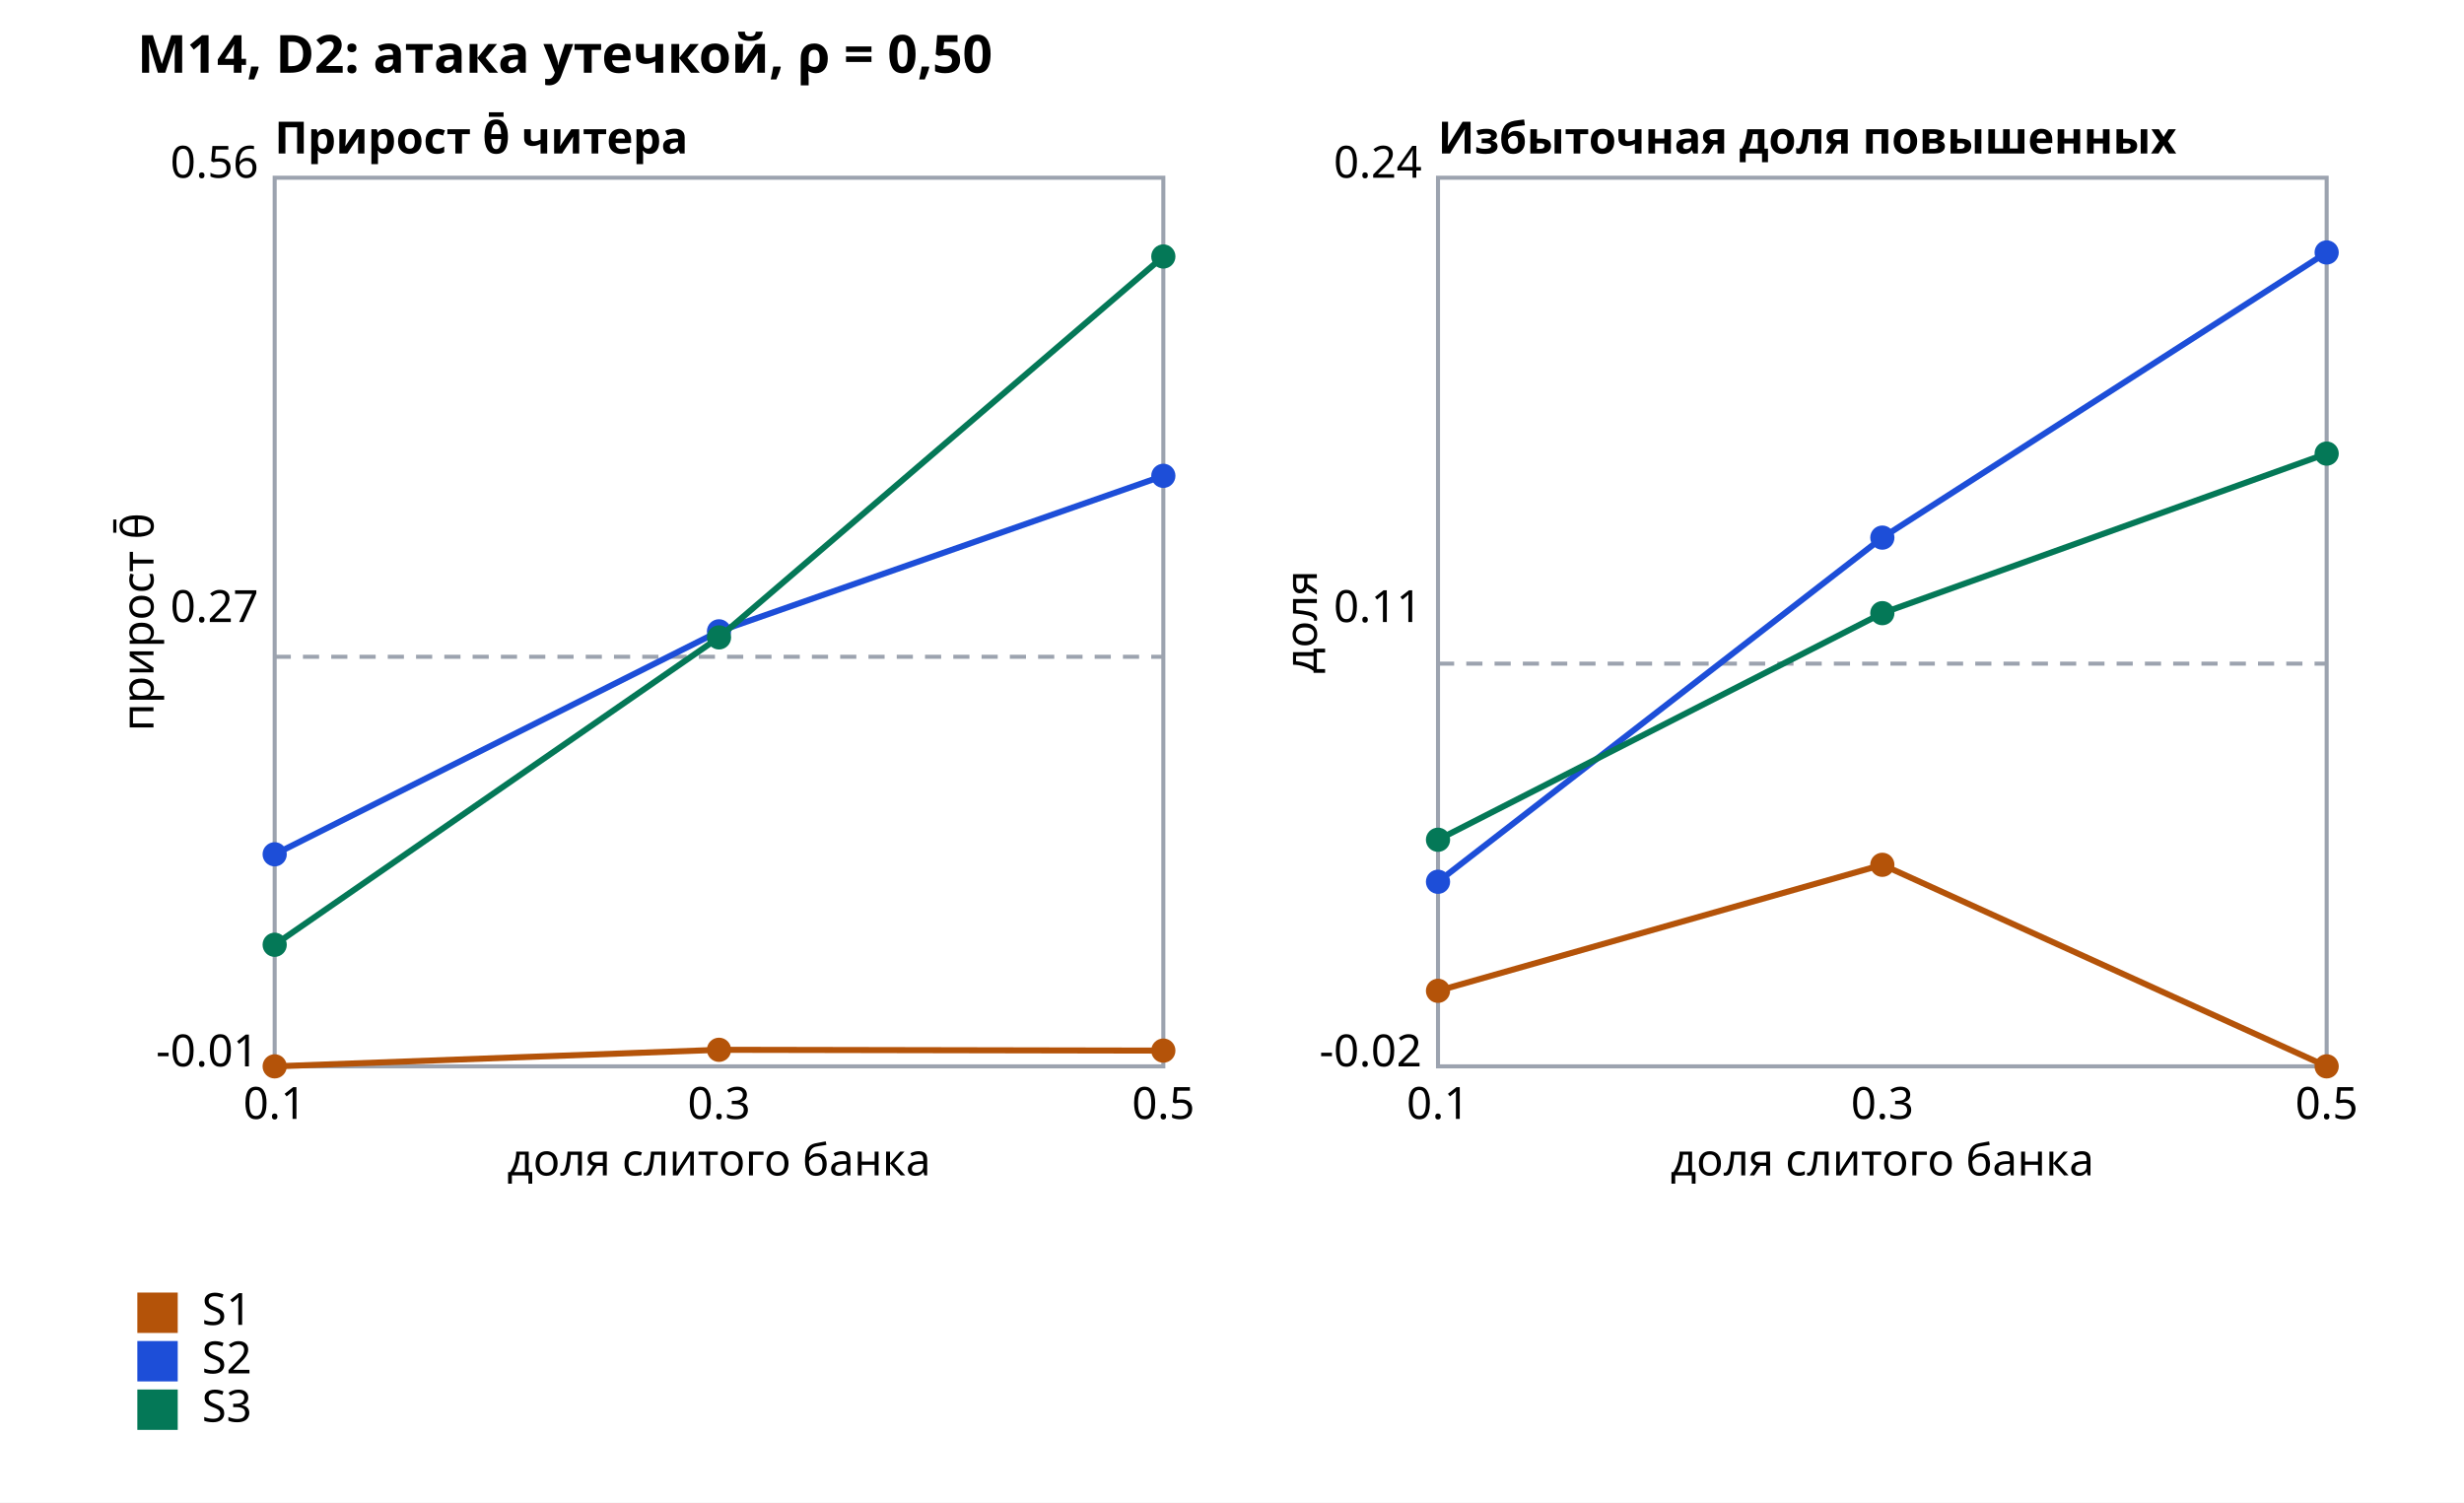
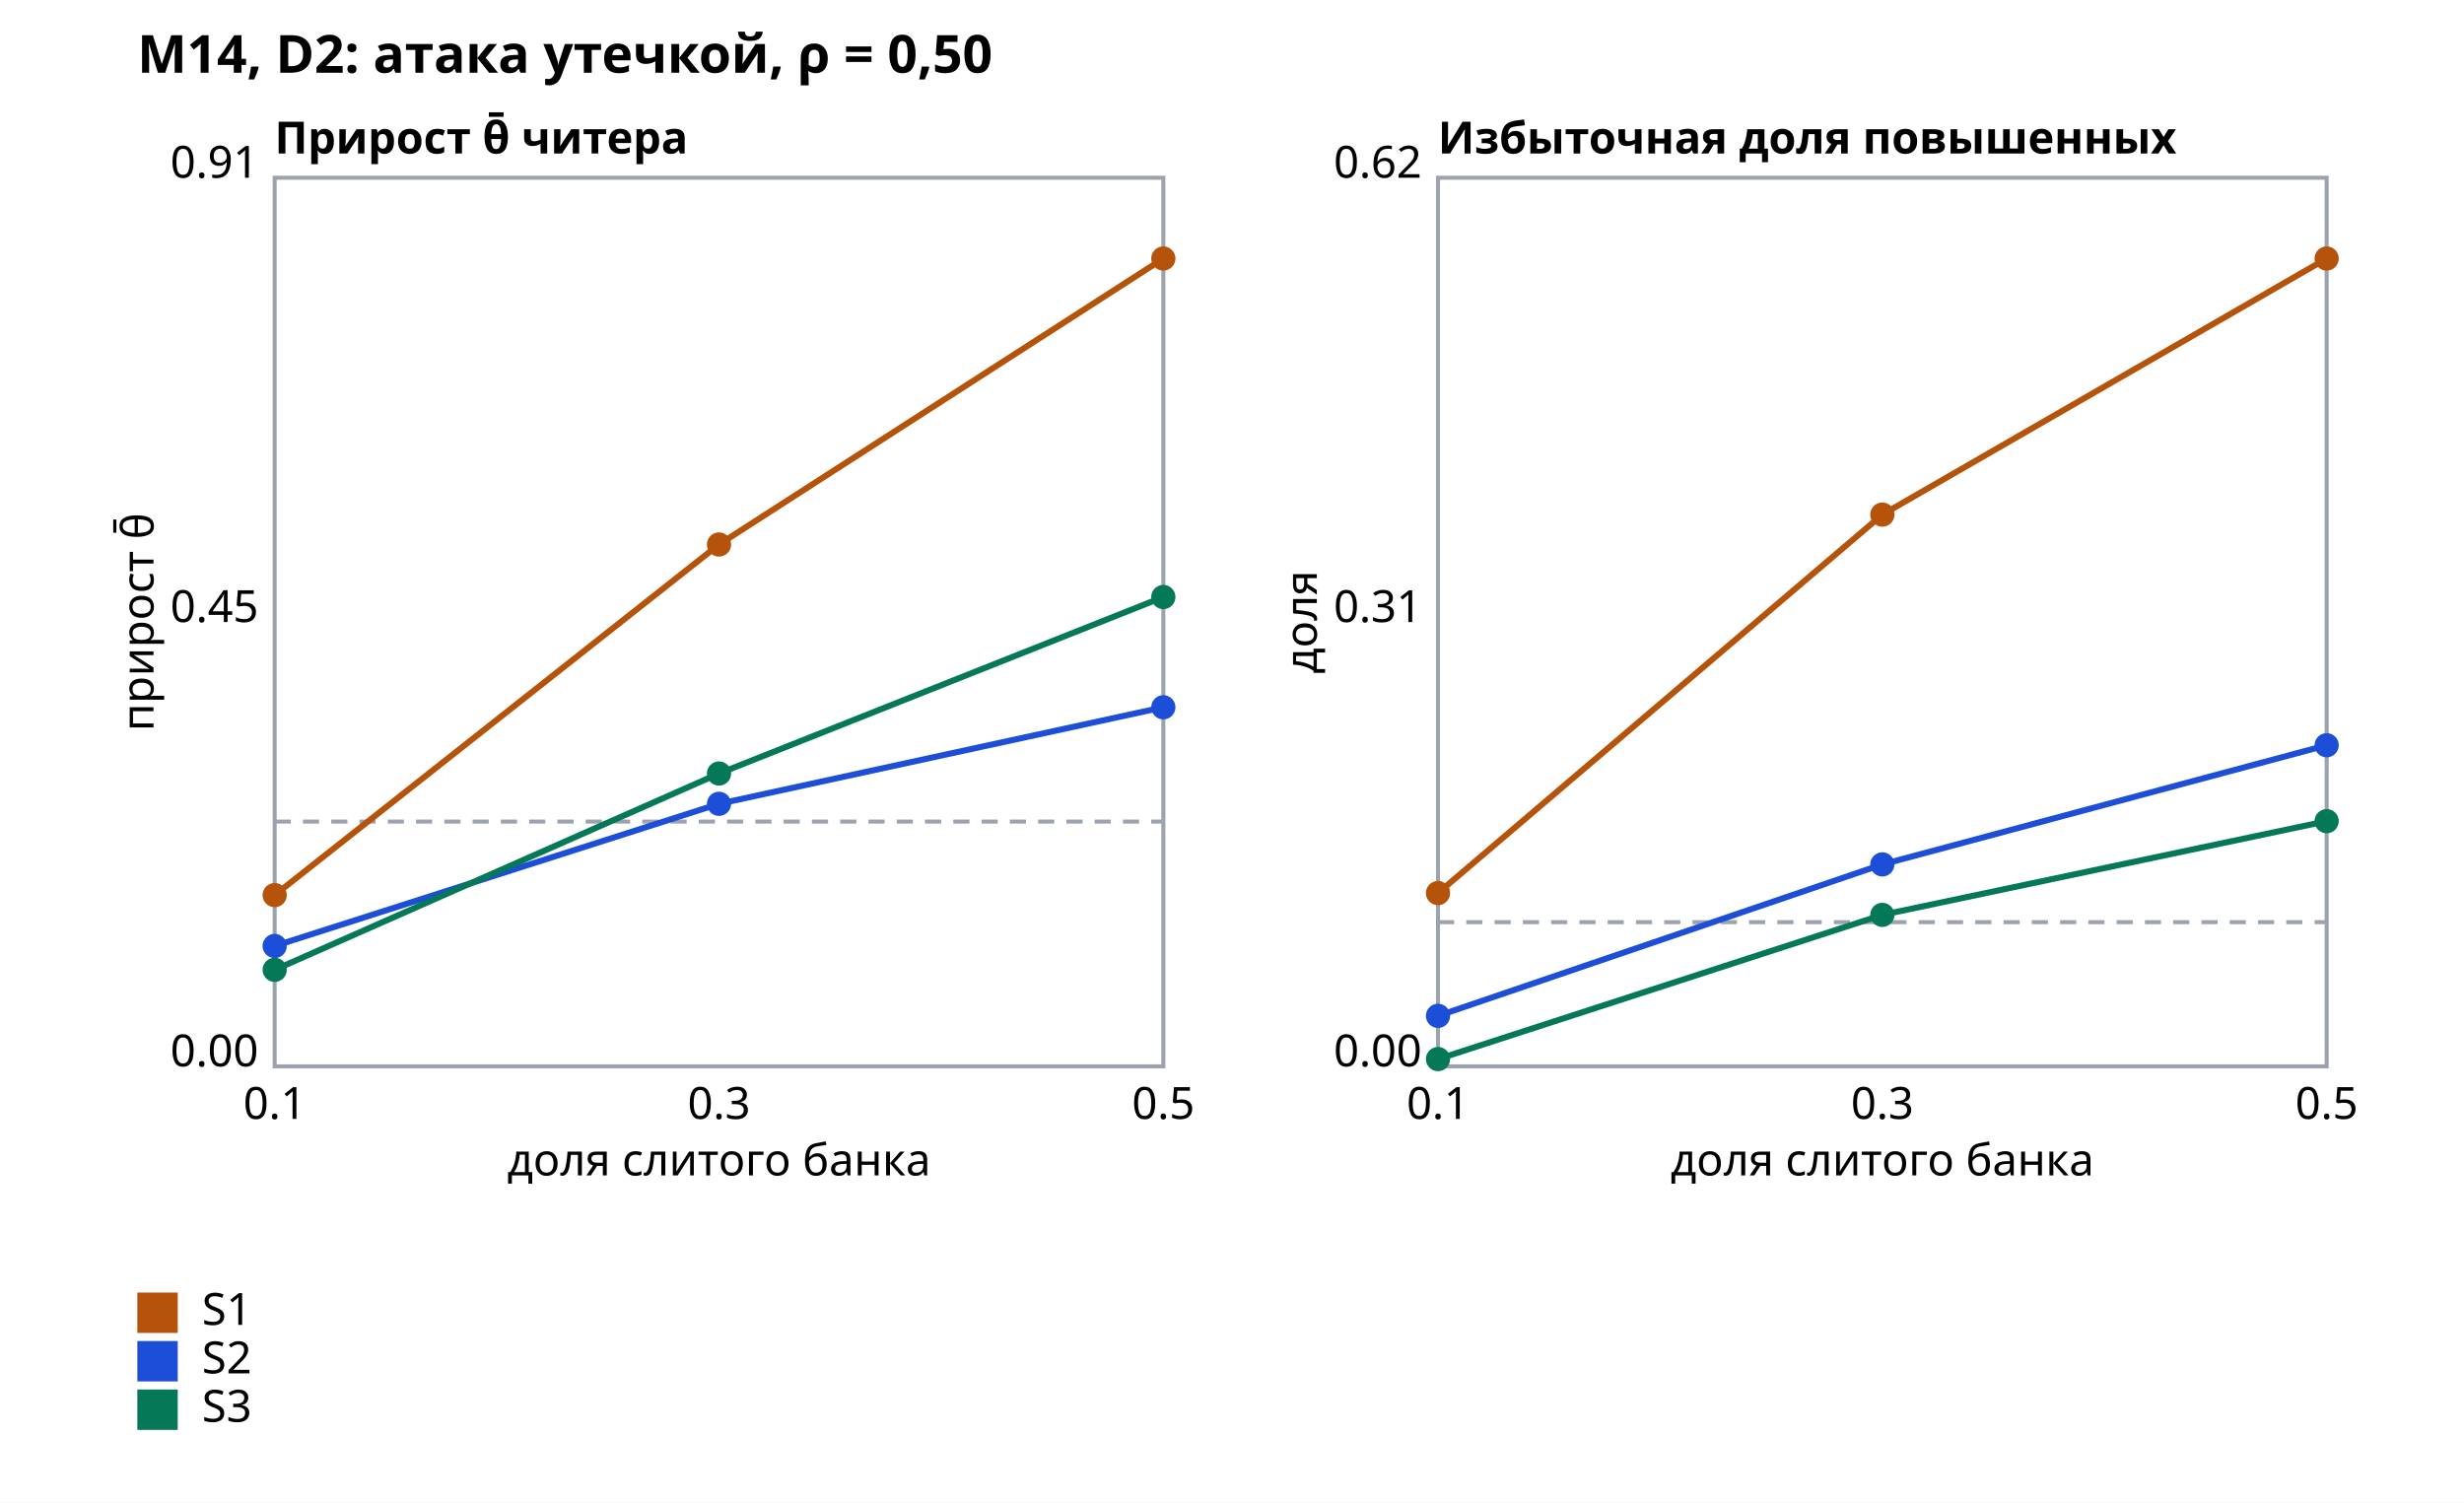
<svg xmlns="http://www.w3.org/2000/svg" width="610" height="372" viewBox="0 0 610 372" font-family="sans-serif" font-size="11">
  <rect width="610" height="372" fill="#ffffff" />
  <text x="34" y="18" font-size="13" font-weight="bold">M14, D2: атака утечкой, ρ = 0,50</text>
  <text x="68" y="38" font-weight="bold">Прирост θ̄ читера</text>
  <rect x="68" y="44" width="220" height="220" fill="none" stroke="#9ca3af" />
  <text x="68.0" y="277.0" text-anchor="middle">0.1</text>
  <text x="178.0" y="277.0" text-anchor="middle">0.3</text>
  <text x="288.0" y="277.0" text-anchor="middle">0.5</text>
-   <text x="64.0" y="264.0" text-anchor="end">-0.01</text>
-   <text x="64.0" y="154.0" text-anchor="end">0.27</text>
-   <text x="64.0" y="44.0" text-anchor="end">0.56</text>
-   <line x1="68.0" y1="162.6" x2="288.0" y2="162.6" stroke="#9ca3af" stroke-dasharray="4 3" />
+   <text x="64.0" y="264.0" text-anchor="end">0.00</text>
+   <text x="64.0" y="154.0" text-anchor="end">0.45</text>
+   <text x="64.0" y="44.0" text-anchor="end">0.91</text>
+   <line x1="68.0" y1="203.4" x2="288.0" y2="203.4" stroke="#9ca3af" stroke-dasharray="4 3" />
  <text x="178.0" y="291.0" text-anchor="middle">доля слитого банка</text>
  <text x="38.0" y="154.0" text-anchor="middle" transform="rotate(-90 38.0 154.0)">прирост θ̄</text>
-   <polyline fill="none" stroke="#b45309" stroke-width="1.5" points="68.0,264.0 178.0,259.9 288.0,260.1" />
-   <circle cx="68.0" cy="264.0" r="3" fill="#b45309" />
-   <circle cx="178.0" cy="259.9" r="3" fill="#b45309" />
-   <circle cx="288.0" cy="260.1" r="3" fill="#b45309" />
-   <polyline fill="none" stroke="#1d4ed8" stroke-width="1.5" points="68.0,211.5 178.0,156.3 288.0,117.8" />
-   <circle cx="68.0" cy="211.5" r="3" fill="#1d4ed8" />
-   <circle cx="178.0" cy="156.3" r="3" fill="#1d4ed8" />
-   <circle cx="288.0" cy="117.8" r="3" fill="#1d4ed8" />
-   <polyline fill="none" stroke="#047857" stroke-width="1.5" points="68.0,233.9 178.0,157.8 288.0,63.5" />
-   <circle cx="68.0" cy="233.9" r="3" fill="#047857" />
-   <circle cx="178.0" cy="157.8" r="3" fill="#047857" />
-   <circle cx="288.0" cy="63.5" r="3" fill="#047857" />
+   <polyline fill="none" stroke="#b45309" stroke-width="1.5" points="68.0,221.6 178.0,134.8 288.0,64.0" />
+   <circle cx="68.0" cy="221.6" r="3" fill="#b45309" />
+   <circle cx="178.0" cy="134.8" r="3" fill="#b45309" />
+   <circle cx="288.0" cy="64.0" r="3" fill="#b45309" />
+   <polyline fill="none" stroke="#1d4ed8" stroke-width="1.5" points="68.0,234.2 178.0,199.0 288.0,175.1" />
+   <circle cx="68.0" cy="234.2" r="3" fill="#1d4ed8" />
+   <circle cx="178.0" cy="199.0" r="3" fill="#1d4ed8" />
+   <circle cx="288.0" cy="175.1" r="3" fill="#1d4ed8" />
+   <polyline fill="none" stroke="#047857" stroke-width="1.5" points="68.0,240.1 178.0,191.5 288.0,147.8" />
+   <circle cx="68.0" cy="240.1" r="3" fill="#047857" />
+   <circle cx="178.0" cy="191.5" r="3" fill="#047857" />
+   <circle cx="288.0" cy="147.8" r="3" fill="#047857" />
  <text x="356" y="38" font-weight="bold">Избыточная доля повышенных</text>
  <rect x="356" y="44" width="220" height="220" fill="none" stroke="#9ca3af" />
  <text x="356.0" y="277.0" text-anchor="middle">0.1</text>
  <text x="466.0" y="277.0" text-anchor="middle">0.3</text>
  <text x="576.0" y="277.0" text-anchor="middle">0.5</text>
-   <text x="352.0" y="264.0" text-anchor="end">-0.02</text>
-   <text x="352.0" y="154.0" text-anchor="end">0.11</text>
-   <text x="352.0" y="44.0" text-anchor="end">0.24</text>
-   <line x1="356.0" y1="164.3" x2="576.0" y2="164.3" stroke="#9ca3af" stroke-dasharray="4 3" />
+   <text x="352.0" y="264.0" text-anchor="end">0.00</text>
+   <text x="352.0" y="154.0" text-anchor="end">0.31</text>
+   <text x="352.0" y="44.0" text-anchor="end">0.62</text>
+   <line x1="356.0" y1="228.3" x2="576.0" y2="228.3" stroke="#9ca3af" stroke-dasharray="4 3" />
  <text x="466.0" y="291.0" text-anchor="middle">доля слитого банка</text>
  <text x="326.0" y="154.0" text-anchor="middle" transform="rotate(-90 326.0 154.0)">доля</text>
-   <polyline fill="none" stroke="#b45309" stroke-width="1.5" points="356.0,245.3 466.0,214.1 576.0,264.0" />
-   <circle cx="356.0" cy="245.3" r="3" fill="#b45309" />
-   <circle cx="466.0" cy="214.1" r="3" fill="#b45309" />
-   <circle cx="576.0" cy="264.0" r="3" fill="#b45309" />
-   <polyline fill="none" stroke="#1d4ed8" stroke-width="1.5" points="356.0,218.3 466.0,133.1 576.0,62.5" />
-   <circle cx="356.0" cy="218.3" r="3" fill="#1d4ed8" />
-   <circle cx="466.0" cy="133.1" r="3" fill="#1d4ed8" />
-   <circle cx="576.0" cy="62.5" r="3" fill="#1d4ed8" />
-   <polyline fill="none" stroke="#047857" stroke-width="1.5" points="356.0,207.9 466.0,151.8 576.0,112.3" />
-   <circle cx="356.0" cy="207.9" r="3" fill="#047857" />
-   <circle cx="466.0" cy="151.8" r="3" fill="#047857" />
-   <circle cx="576.0" cy="112.3" r="3" fill="#047857" />
+   <polyline fill="none" stroke="#b45309" stroke-width="1.5" points="356.0,221.1 466.0,127.4 576.0,64.0" />
+   <circle cx="356.0" cy="221.1" r="3" fill="#b45309" />
+   <circle cx="466.0" cy="127.4" r="3" fill="#b45309" />
+   <circle cx="576.0" cy="64.0" r="3" fill="#b45309" />
+   <polyline fill="none" stroke="#1d4ed8" stroke-width="1.5" points="356.0,251.5 466.0,214.0 576.0,184.5" />
+   <circle cx="356.0" cy="251.5" r="3" fill="#1d4ed8" />
+   <circle cx="466.0" cy="214.0" r="3" fill="#1d4ed8" />
+   <circle cx="576.0" cy="184.5" r="3" fill="#1d4ed8" />
+   <polyline fill="none" stroke="#047857" stroke-width="1.5" points="356.0,262.2 466.0,226.5 576.0,203.3" />
+   <circle cx="356.0" cy="262.2" r="3" fill="#047857" />
+   <circle cx="466.0" cy="226.5" r="3" fill="#047857" />
+   <circle cx="576.0" cy="203.3" r="3" fill="#047857" />
  <rect x="34" y="320" width="10" height="10" fill="#b45309" />
  <text x="50" y="328">S1</text>
  <rect x="34" y="332" width="10" height="10" fill="#1d4ed8" />
  <text x="50" y="340">S2</text>
  <rect x="34" y="344" width="10" height="10" fill="#047857" />
  <text x="50" y="352">S3</text>
</svg>
